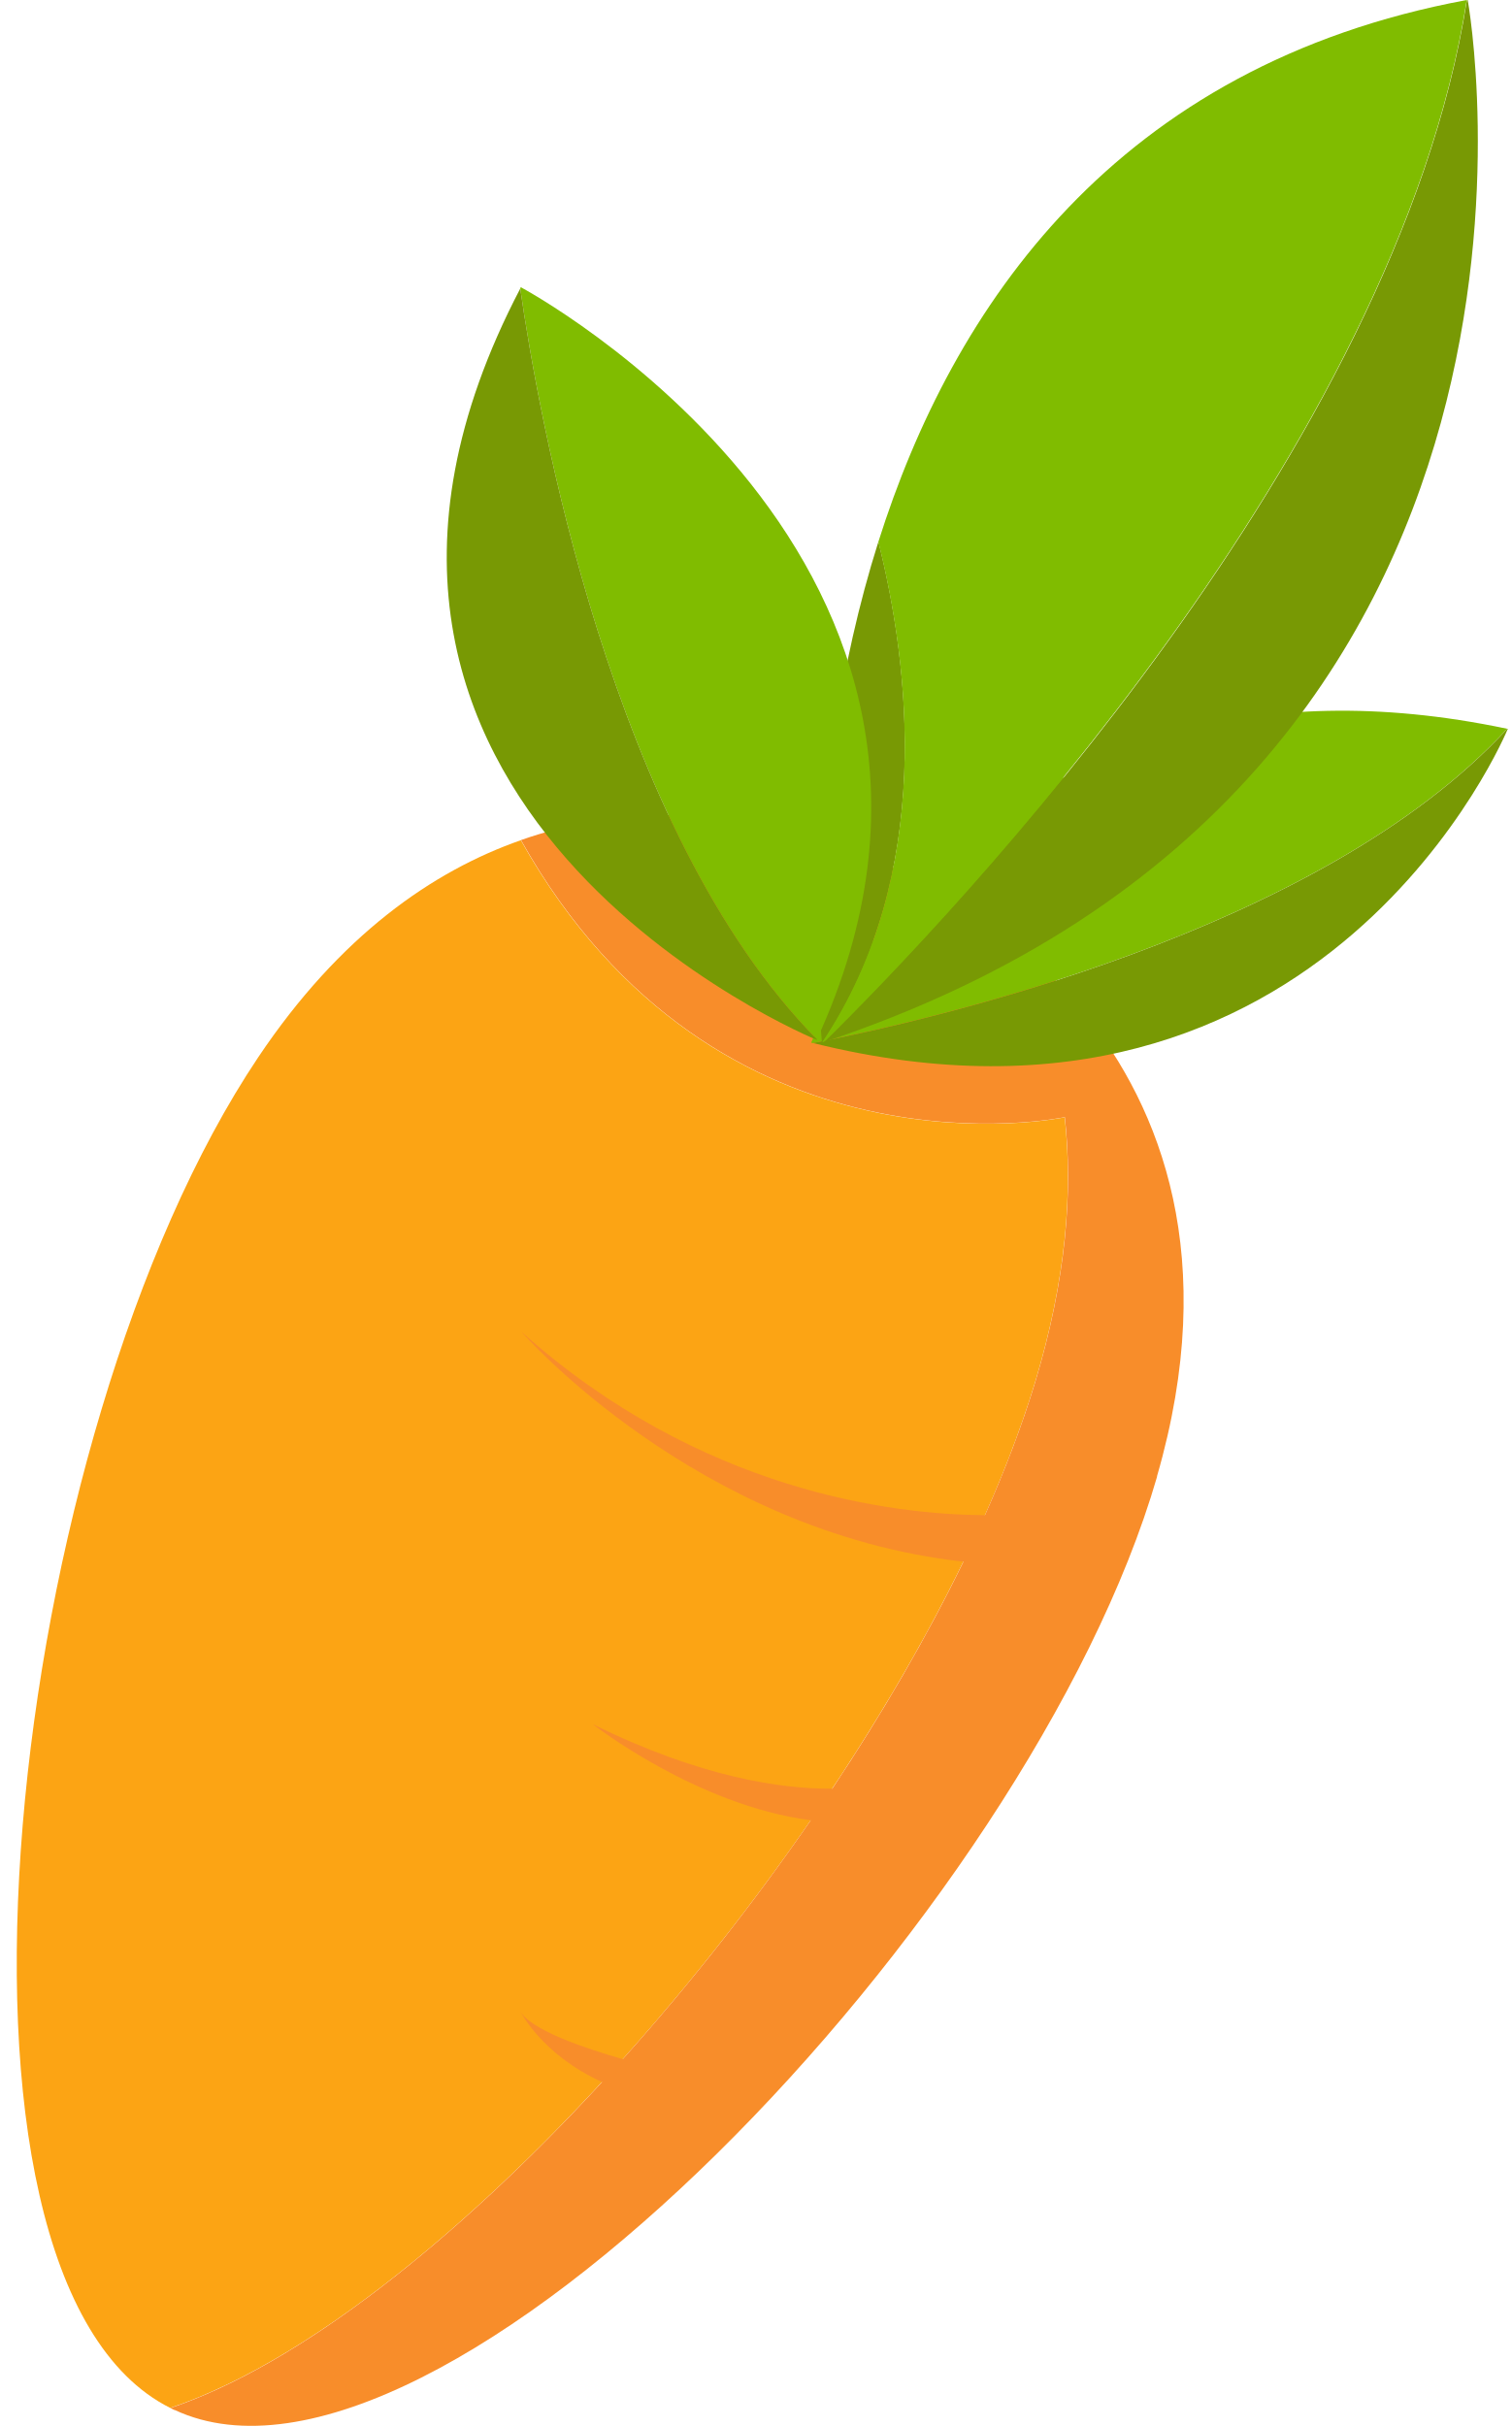
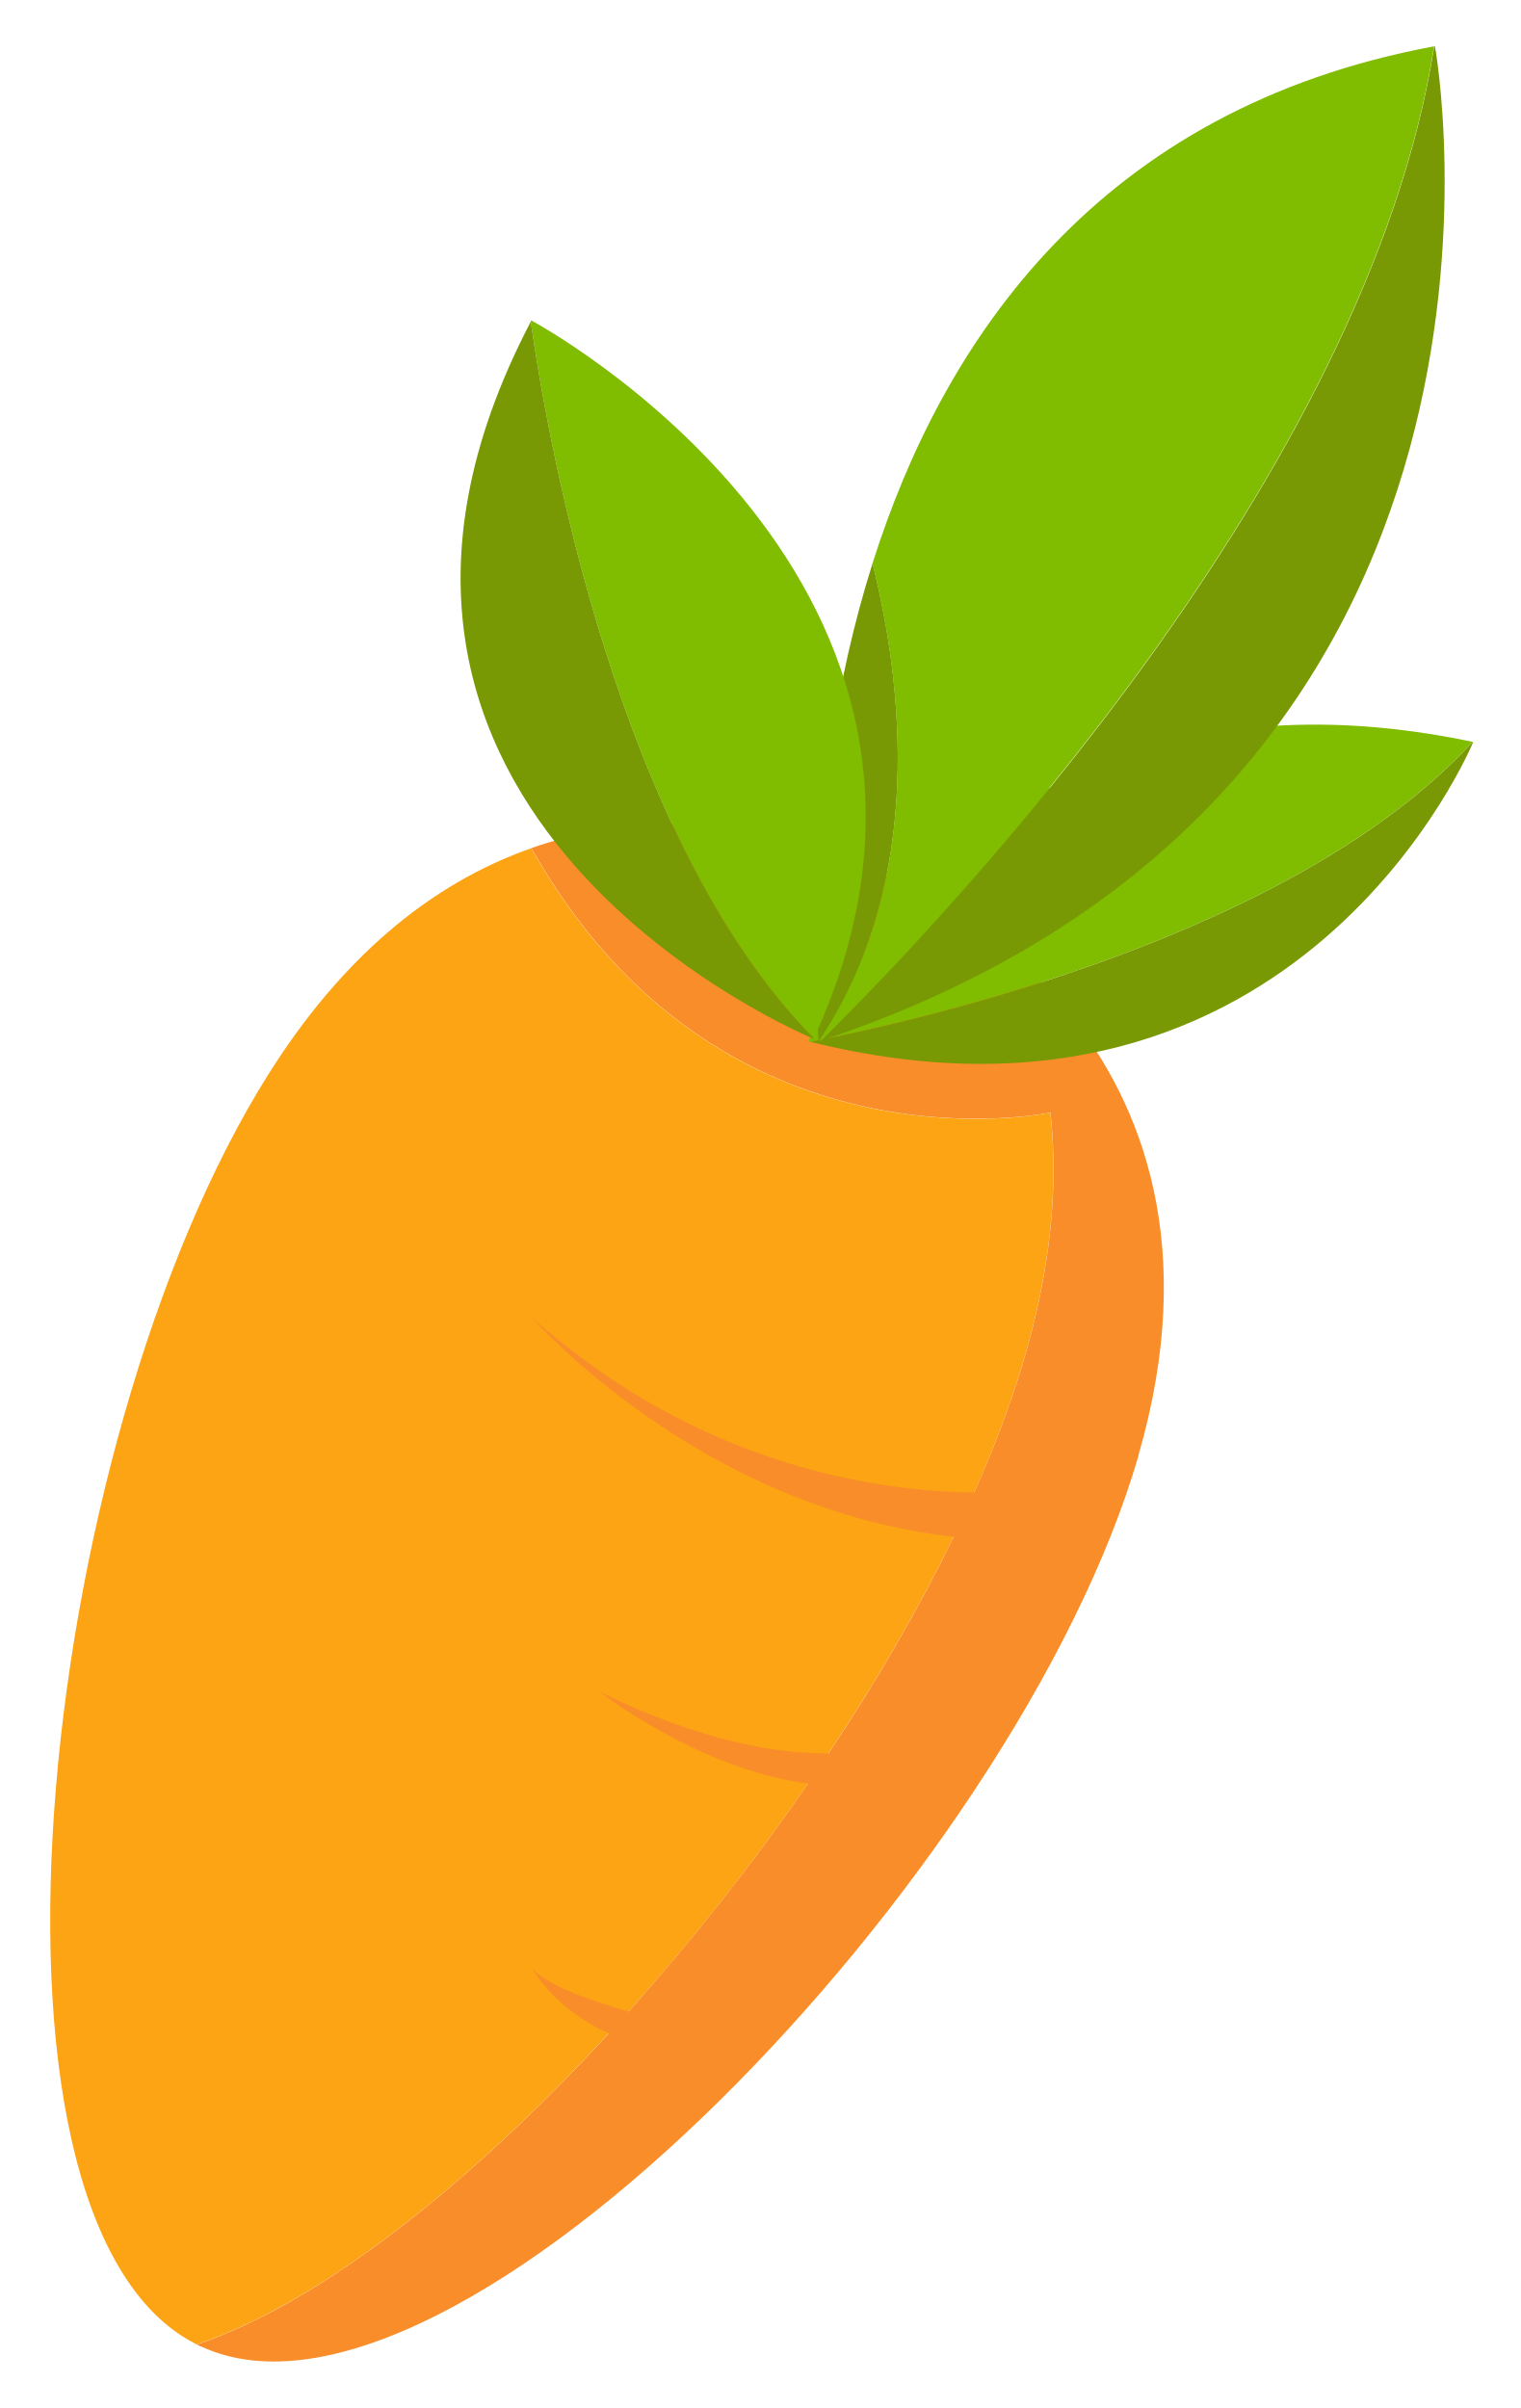
- <svg xmlns="http://www.w3.org/2000/svg" id="Layer_1" version="1.1" viewBox="0 0 109.57 175.9">
+ <svg xmlns="http://www.w3.org/2000/svg" id="Layer_1" version="1.1" viewBox="-2.6 -3.52 115.51 182.94">
  <defs>
    <style>
      .st0 {
        fill: #789904;
      }
      .st1 {
        fill: #f88d2a;
      }
      .st2 {
        fill: #80bc00;
      }
      .st3 {
        fill: #fca414;
      }
    </style>
  </defs>
  <path class="st3" d="M75.04,100.23c2.25-7.44,2.75-13.81,2.15-19.22,0,0-25.13,5.36-39.43-20.09-6.39,2.24-13.11,6.89-19.04,15.74C.41,103.98-6.38,165.21,12.34,174.59c21.7-7.29,54.12-46,62.7-74.36" />
  <path class="st1" d="M83.88,107.05c9.2-31.75-17.42-43.37-17.42-43.37l-3.31-1.55s-11.94-5.94-25.38-1.22c14.29,25.45,39.43,20.09,39.43,20.09.6,5.41.1,11.78-2.15,19.22-.94,3.1-2.17,6.34-3.64,9.64-6.64-.04-20.63-1.7-33.6-13.29,0,0,12.62,14.5,32.04,16.66-2.64,5.43-5.87,11-9.51,16.46-3.64.03-9.52-.8-17.37-4.68,0,0,7.5,5.89,15.81,6.97-4.17,6.05-8.8,11.93-13.63,17.32-2.64-.75-6.77-2.13-7.46-3.53,0,0,1.53,3.18,5.96,5.19-10.58,11.49-21.94,20.49-31.3,23.64.1.05.19.09.29.14h.03c19.08,8.91,62.02-35.93,71.22-67.68" />
  <path class="st2" d="M109.27,52.84c-37.69-7.93-50.46,22.76-50.46,22.76.03.01.06.01.1.03,8.18-1.58,36.78-7.99,50.36-22.79" />
  <path class="st0" d="M58.92,75.62c37.25,9.28,50.4-22.78,50.4-22.78-.01,0-.03,0-.04,0-13.58,14.8-42.18,21.21-50.36,22.79" />
  <path class="st0" d="M59.75,75.55C116.76,56.59,106.41,0,106.41,0c-.02,0-.04.01-.06.03-5.11,32.59-37.21,66.27-46.61,75.54" />
  <path class="st0" d="M63.68,39.29c-5.84,18.48-4.09,36.3-4.09,36.3,0,0,.02,0,.03-.01,8.19-12.22,6.29-27.41,4.07-36.29" />
  <path class="st2" d="M106.34,0c-25.49,4.74-37.29,22.29-42.66,39.29,2.22,8.88,4.12,24.06-4.07,36.29.04-.01.08-.03.12-.04C69.14,66.26,101.23,32.59,106.34,0" />
  <path class="st2" d="M59.23,75.36c15.89-34.64-21.48-54.54-21.48-54.54-.01.04-.02.07-.03.11,1.25,8.73,6.56,39.31,21.51,54.44" />
  <path class="st0" d="M37.72,20.92c-19.69,37.65,21.5,54.48,21.5,54.48,0-.01,0-.03.01-.04-14.95-15.13-20.26-45.7-21.51-54.44" />
</svg>
